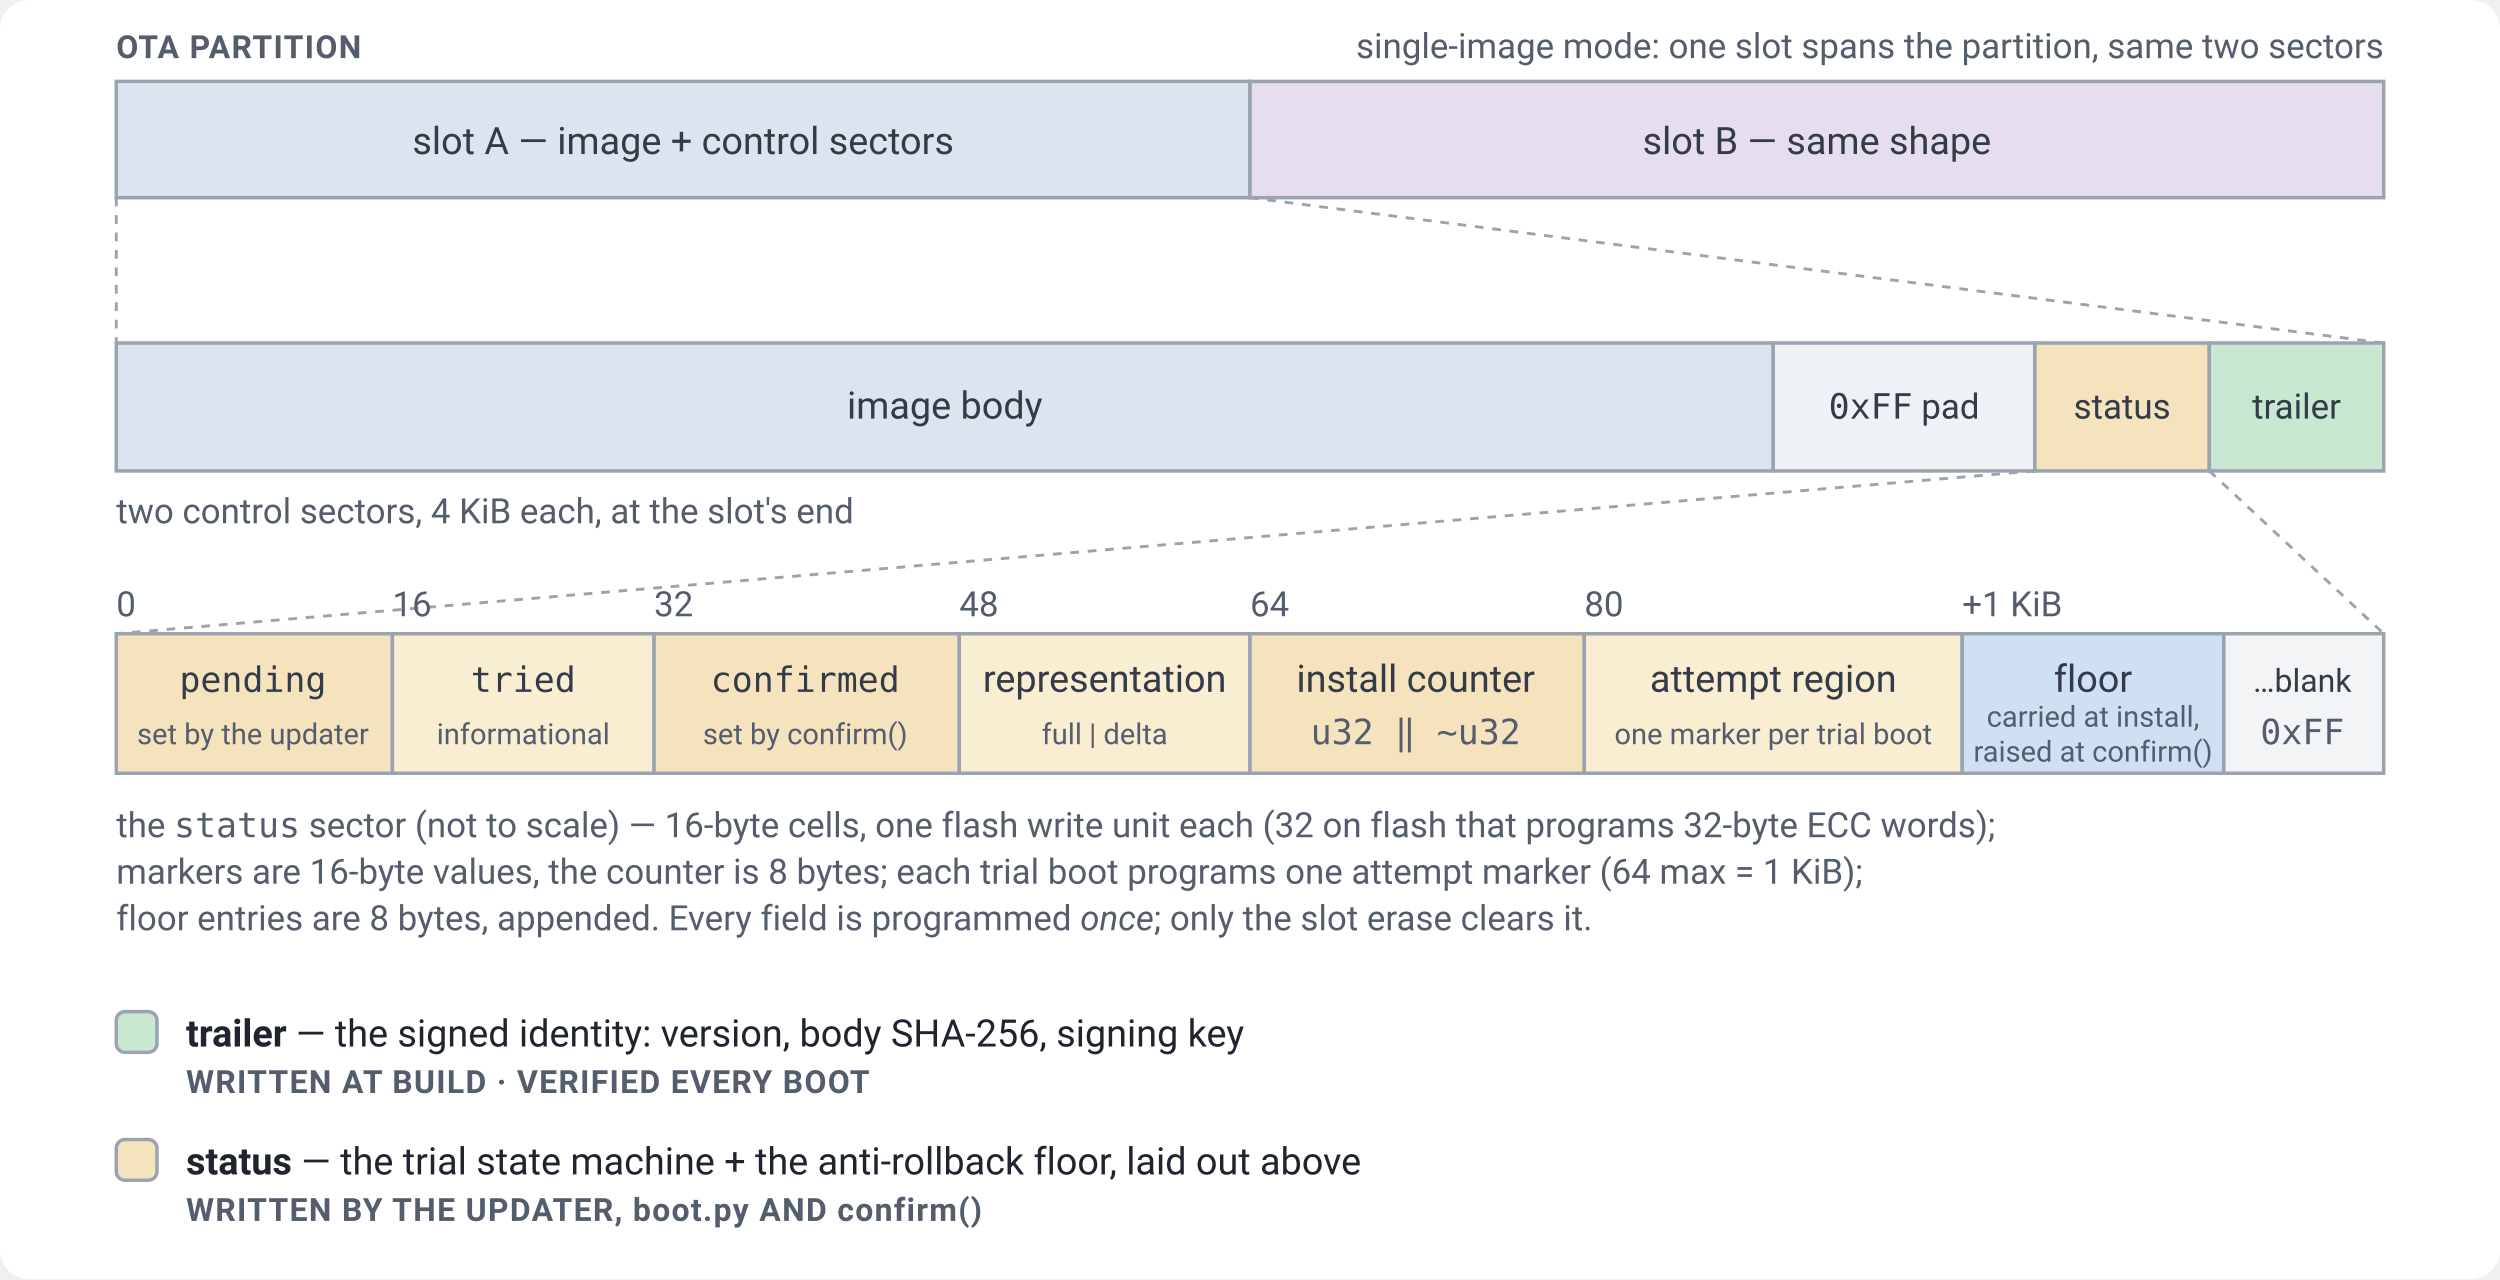
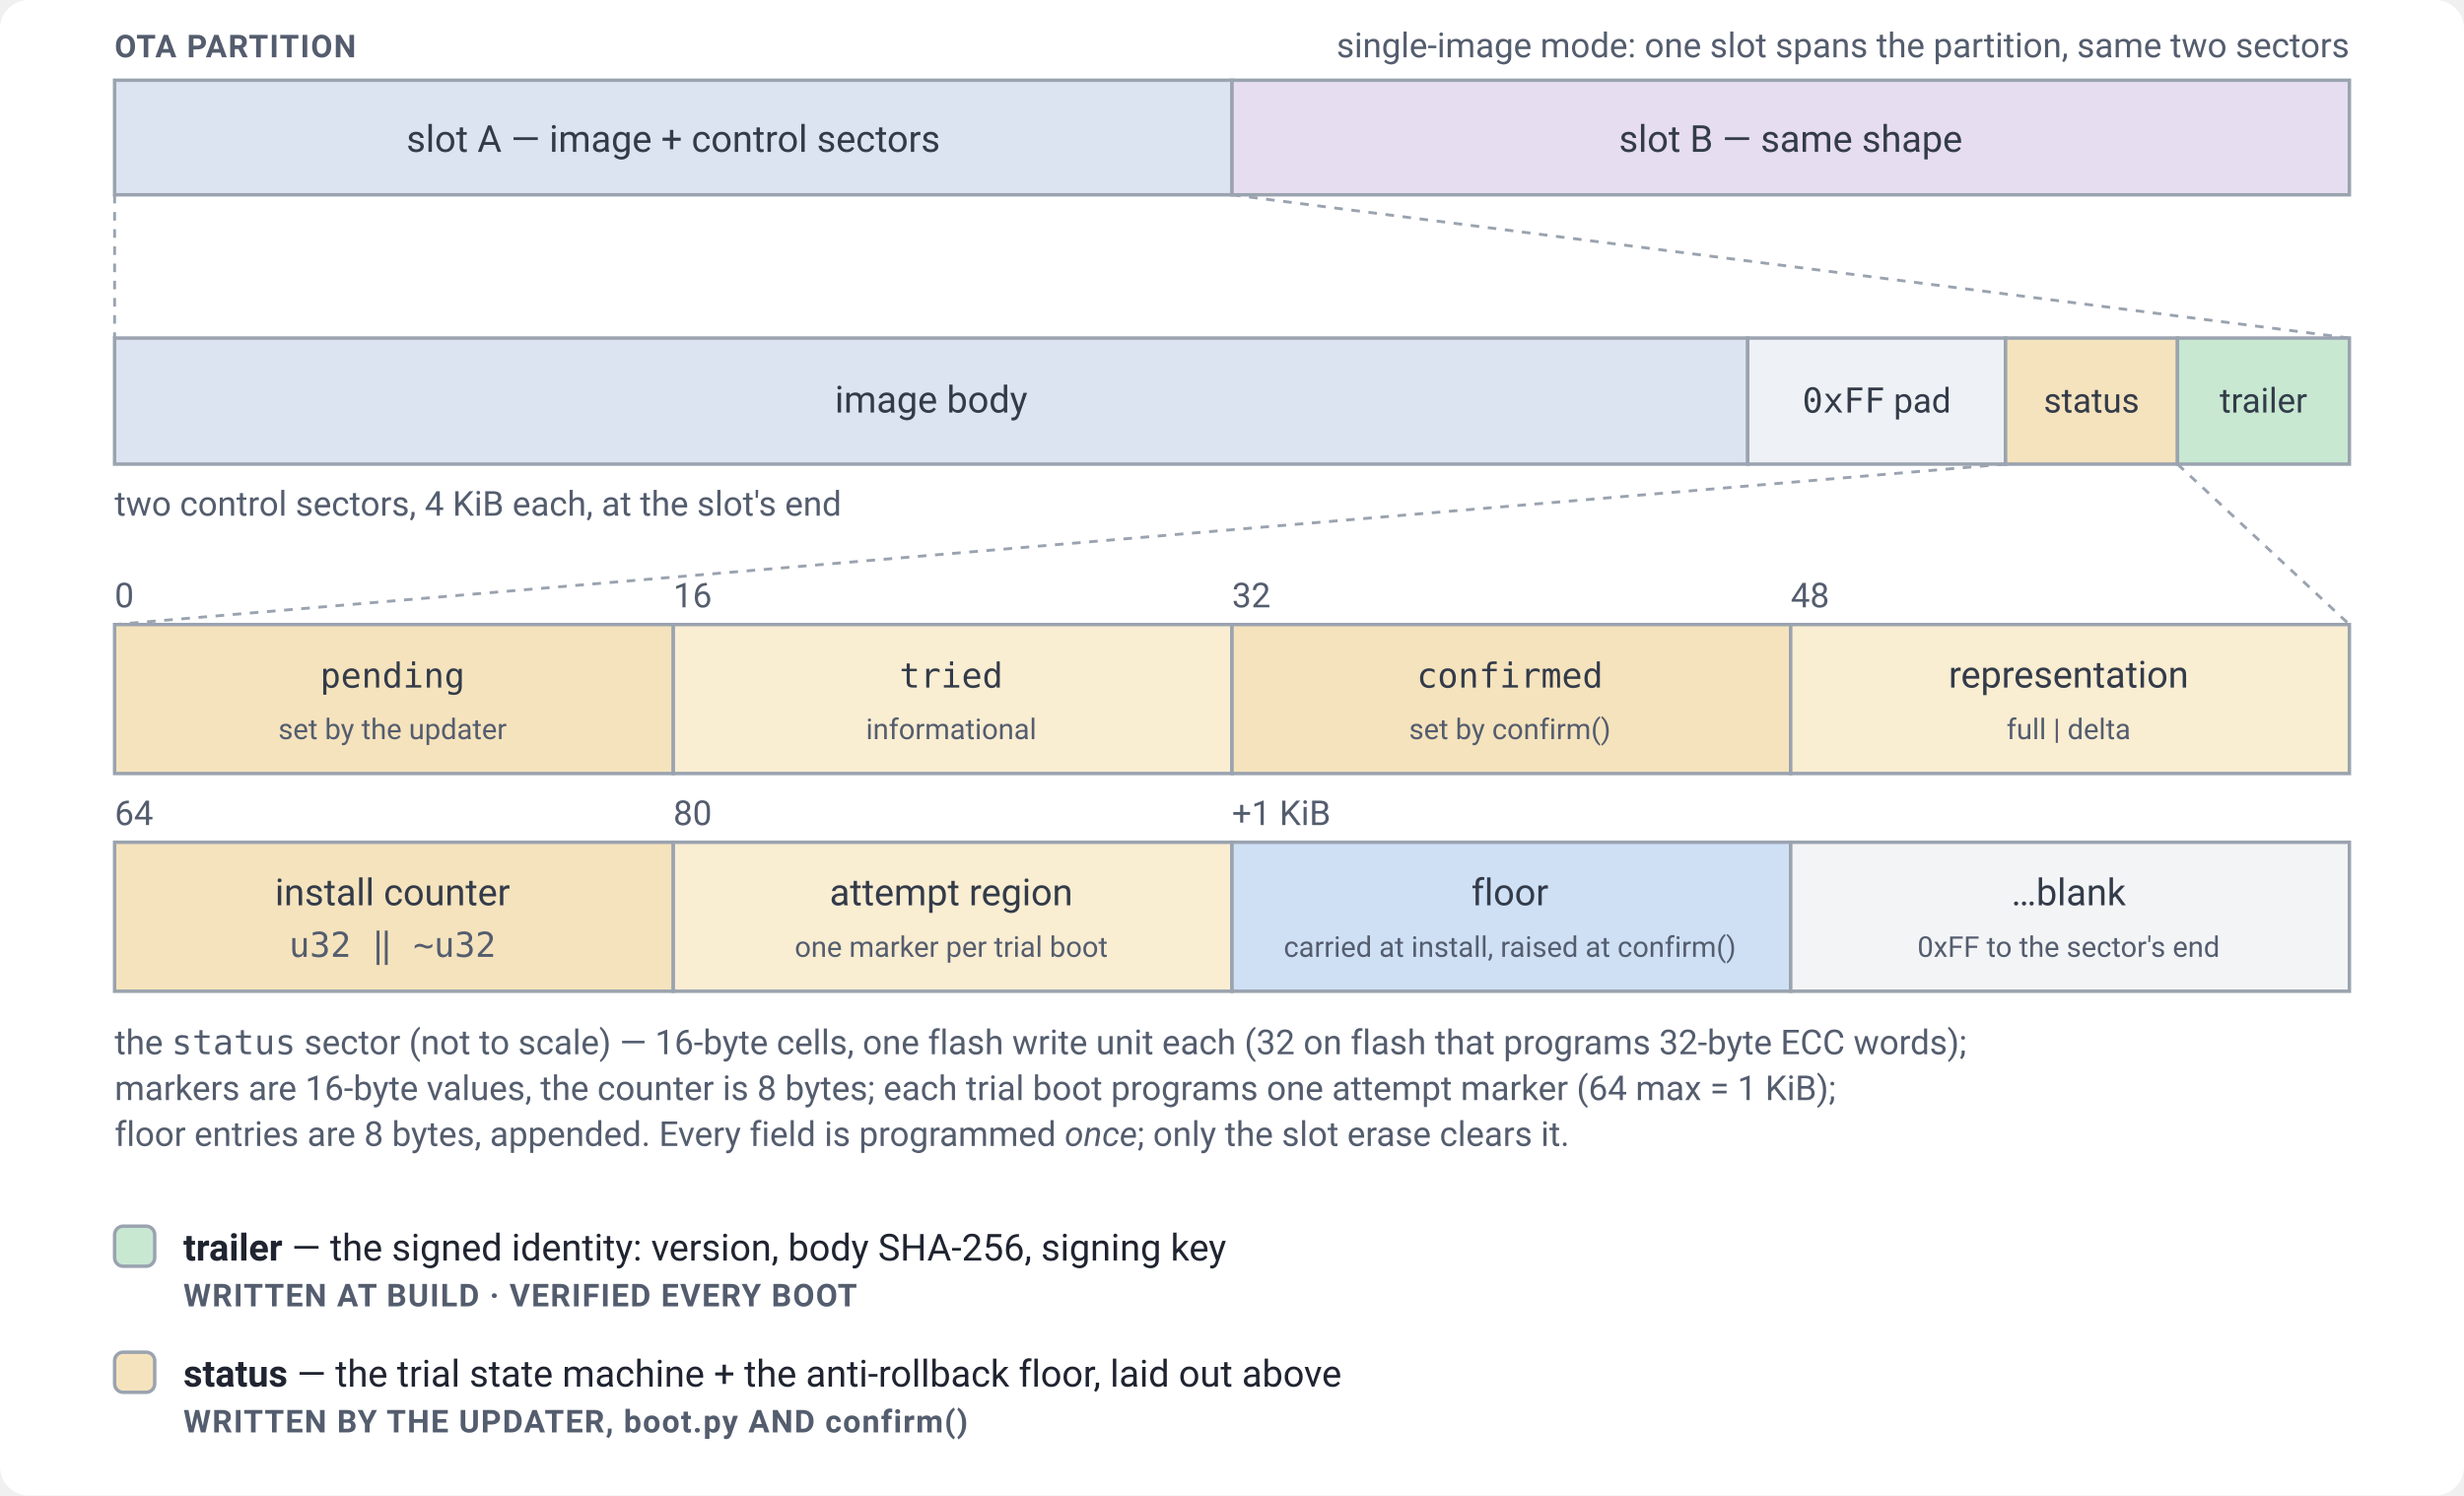
- <svg xmlns="http://www.w3.org/2000/svg" viewBox="0 0 860 440" font-family="-apple-system, 'Segoe UI', Roboto, Helvetica, Arial, sans-serif" font-size="13">
+ <svg xmlns="http://www.w3.org/2000/svg" viewBox="0 0 860 522" font-family="-apple-system, 'Segoe UI', Roboto, Helvetica, Arial, sans-serif" font-size="13">
  <style>
    .bg    { fill: #ffffff; }
    .t     { fill: #1f2430; }
    .bar   { fill: #333b49; }
    .barw  { fill: #545d6e; font-size: 10px; }
    .sub   { fill: #545d6e; font-size: 12px; }
    .who   { fill: #545d6e; font-size: 11px; font-weight: 600; letter-spacing: .04em; }
    .code  { font-family: ui-monospace, SFMono-Regular, Menlo, Consolas, monospace; font-size: 12px; }
    .seg   { stroke: #9aa3af; stroke-width: 1.2; }
    .zoom  { stroke: #9aa3af; stroke-width: 1; stroke-dasharray: 3 3; fill: none; }
    @media (prefers-color-scheme: dark) {
      .bg   { fill: #14181f; }
      .t    { fill: #e6e9f0; }
      .sub  { fill: #9aa5ba; }
      .who  { fill: #c3cede; }
      .seg  { stroke: #59637a; }
      .zoom { stroke: #59637a; }
    }
  </style>
  <rect class="bg" x="0" y="0" width="100%" height="100%" rx="10" />
  <text class="who" x="40" y="20">OTA PARTITION</text>
  <text class="sub" x="820" y="20" text-anchor="end">single-image mode: one slot spans the partition, same two sectors</text>
  <rect class="seg" x="40" y="28" width="390" height="40" fill="#dbe4f0" />
  <rect class="seg" x="430" y="28" width="390" height="40" fill="#e6ddf0" />
  <text class="bar" x="235" y="53" text-anchor="middle">slot A — image + control sectors</text>
  <text class="bar" x="625" y="53" text-anchor="middle">slot B — same shape</text>
  <path class="zoom" d="M40 68 L40 118" />
  <path class="zoom" d="M430 68 L820 118" />
  <rect class="seg" x="40" y="118" width="570" height="44" fill="#dbe4f0" />
  <rect class="seg" x="610" y="118" width="90" height="44" fill="#eef1f5" />
  <rect class="seg" x="700" y="118" width="60" height="44" fill="#f5e3bd" />
  <rect class="seg" x="760" y="118" width="60" height="44" fill="#c8e8d2" />
  <text class="bar" x="325" y="144" text-anchor="middle">image body</text>
  <text class="bar" x="655" y="144" text-anchor="middle" font-size="12">
    <tspan class="code">0xFF</tspan> pad</text>
  <text class="bar" x="730" y="144" text-anchor="middle" font-size="12">status</text>
  <text class="bar" x="790" y="144" text-anchor="middle" font-size="12">trailer</text>
  <text class="sub" x="40" y="180">two control sectors, 4 KiB each, at the slot's end</text>
  <path class="zoom" d="M700 162 L40 218" />
  <path class="zoom" d="M760 162 L820 218" />
  <text class="sub" x="40" y="212" font-size="10">0</text>
-   <text class="sub" x="135" y="212" font-size="10">16</text>
-   <text class="sub" x="225" y="212" font-size="10">32</text>
-   <text class="sub" x="330" y="212" font-size="10">48</text>
-   <text class="sub" x="430" y="212" font-size="10">64</text>
-   <text class="sub" x="545" y="212" font-size="10">80</text>
-   <text class="sub" x="675" y="212" font-size="10">+1 KiB</text>
-   <rect class="seg" x="40" y="218" width="95" height="48" fill="#f5e3bd" />
-   <rect class="seg" x="135" y="218" width="90" height="48" fill="#f9edd2" />
-   <rect class="seg" x="225" y="218" width="105" height="48" fill="#f5e3bd" />
-   <rect class="seg" x="330" y="218" width="100" height="48" fill="#f9edd2" />
-   <rect class="seg" x="430" y="218" width="115" height="48" fill="#f5e3bd" />
-   <rect class="seg" x="545" y="218" width="130" height="48" fill="#f9edd2" />
-   <rect class="seg" x="675" y="218" width="90" height="48" fill="#cfe0f5" />
-   <rect class="seg" x="765" y="218" width="55" height="48" fill="#f3f4f6" />
-   <text class="bar" x="87" y="238" text-anchor="middle">
+   <text class="sub" x="235" y="212" font-size="10">16</text>
+   <text class="sub" x="430" y="212" font-size="10">32</text>
+   <text class="sub" x="625" y="212" font-size="10">48</text>
+   <rect class="seg" x="40" y="218" width="195" height="52" fill="#f5e3bd" />
+   <rect class="seg" x="235" y="218" width="195" height="52" fill="#f9edd2" />
+   <rect class="seg" x="430" y="218" width="195" height="52" fill="#f5e3bd" />
+   <rect class="seg" x="625" y="218" width="195" height="52" fill="#f9edd2" />
+   <text class="bar" x="137" y="240" text-anchor="middle">
    <tspan class="code">pending</tspan>
  </text>
-   <text class="barw" x="87" y="256" text-anchor="middle">set by the updater</text>
-   <text class="bar" x="180" y="238" text-anchor="middle">
+   <text class="barw" x="137" y="258" text-anchor="middle">set by the updater</text>
+   <text class="bar" x="332" y="240" text-anchor="middle">
    <tspan class="code">tried</tspan>
  </text>
-   <text class="barw" x="180" y="256" text-anchor="middle">informational</text>
-   <text class="bar" x="277" y="238" text-anchor="middle">
+   <text class="barw" x="332" y="258" text-anchor="middle">informational</text>
+   <text class="bar" x="527" y="240" text-anchor="middle">
    <tspan class="code">confirmed</tspan>
  </text>
-   <text class="barw" x="277" y="256" text-anchor="middle">set by confirm()</text>
-   <text class="bar" x="380" y="238" text-anchor="middle">representation</text>
-   <text class="barw" x="380" y="256" text-anchor="middle">full | delta</text>
-   <text class="bar" x="487" y="238" text-anchor="middle">install counter</text>
-   <text class="barw" x="487" y="256" text-anchor="middle">
+   <text class="barw" x="527" y="258" text-anchor="middle">set by confirm()</text>
+   <text class="bar" x="722" y="240" text-anchor="middle">representation</text>
+   <text class="barw" x="722" y="258" text-anchor="middle">full | delta</text>
+   <text class="sub" x="40" y="288" font-size="10">64</text>
+   <text class="sub" x="235" y="288" font-size="10">80</text>
+   <text class="sub" x="430" y="288" font-size="10">+1 KiB</text>
+   <rect class="seg" x="40" y="294" width="195" height="52" fill="#f5e3bd" />
+   <rect class="seg" x="235" y="294" width="195" height="52" fill="#f9edd2" />
+   <rect class="seg" x="430" y="294" width="195" height="52" fill="#cfe0f5" />
+   <rect class="seg" x="625" y="294" width="195" height="52" fill="#f3f4f6" />
+   <text class="bar" x="137" y="316" text-anchor="middle">install counter</text>
+   <text class="barw" x="137" y="334" text-anchor="middle">
    <tspan class="code" font-size="10">u32 ‖ ~u32</tspan>
  </text>
-   <text class="bar" x="610" y="238" text-anchor="middle">attempt region</text>
-   <text class="barw" x="610" y="256" text-anchor="middle">one marker per trial boot</text>
-   <text class="bar" x="720" y="238" text-anchor="middle">floor</text>
-   <text class="barw" x="720" y="250" text-anchor="middle">carried at install,</text>
-   <text class="barw" x="720" y="262" text-anchor="middle">raised at confirm()</text>
-   <text class="bar" x="792" y="238" text-anchor="middle" font-size="11">…blank</text>
-   <text class="barw" x="792" y="256" text-anchor="middle">
-     <tspan class="code" font-size="10">0xFF</tspan>
-   </text>
-   <text class="sub" x="40" y="288">the <tspan class="code">status</tspan> sector (not to scale) — 16-byte cells, one flash write unit each (32 on flash that programs 32-byte ECC words);</text>
-   <text class="sub" x="40" y="304">markers are 16-byte values, the counter is 8 bytes; each trial boot programs one attempt marker (64 max = 1 KiB);</text>
-   <text class="sub" x="40" y="320">floor entries are 8 bytes, appended. Every field is programmed <tspan font-style="italic">once</tspan>; only the slot erase clears it.</text>
-   <rect class="seg" x="40" y="348" width="14" height="14" rx="3" fill="#c8e8d2" />
-   <text class="t" x="64" y="360">
+   <text class="bar" x="332" y="316" text-anchor="middle">attempt region</text>
+   <text class="barw" x="332" y="334" text-anchor="middle">one marker per trial boot</text>
+   <text class="bar" x="527" y="316" text-anchor="middle">floor</text>
+   <text class="barw" x="527" y="334" text-anchor="middle">carried at install, raised at confirm()</text>
+   <text class="bar" x="722" y="316" text-anchor="middle">…blank</text>
+   <text class="barw" x="722" y="334" text-anchor="middle">0xFF to the sector's end</text>
+   <text class="sub" x="40" y="368">the <tspan class="code">status</tspan> sector (not to scale) — 16-byte cells, one flash write unit each (32 on flash that programs 32-byte ECC words);</text>
+   <text class="sub" x="40" y="384">markers are 16-byte values, the counter is 8 bytes; each trial boot programs one attempt marker (64 max = 1 KiB);</text>
+   <text class="sub" x="40" y="400">floor entries are 8 bytes, appended. Every field is programmed <tspan font-style="italic">once</tspan>; only the slot erase clears it.</text>
+   <rect class="seg" x="40" y="428" width="14" height="14" rx="3" fill="#c8e8d2" />
+   <text class="t" x="64" y="440">
    <tspan font-weight="600">trailer</tspan> — the signed identity: version, body SHA-256, signing key</text>
-   <text class="who" x="64" y="376">WRITTEN AT BUILD · VERIFIED EVERY BOOT</text>
-   <rect class="seg" x="40" y="392" width="14" height="14" rx="3" fill="#f5e3bd" />
-   <text class="t" x="64" y="404">
+   <text class="who" x="64" y="456">WRITTEN AT BUILD · VERIFIED EVERY BOOT</text>
+   <rect class="seg" x="40" y="472" width="14" height="14" rx="3" fill="#f5e3bd" />
+   <text class="t" x="64" y="484">
    <tspan font-weight="600">status</tspan> — the trial state machine + the anti-rollback floor, laid out above</text>
-   <text class="who" x="64" y="420">WRITTEN BY THE UPDATER, boot.py AND confirm()</text>
+   <text class="who" x="64" y="500">WRITTEN BY THE UPDATER, boot.py AND confirm()</text>
</svg>
